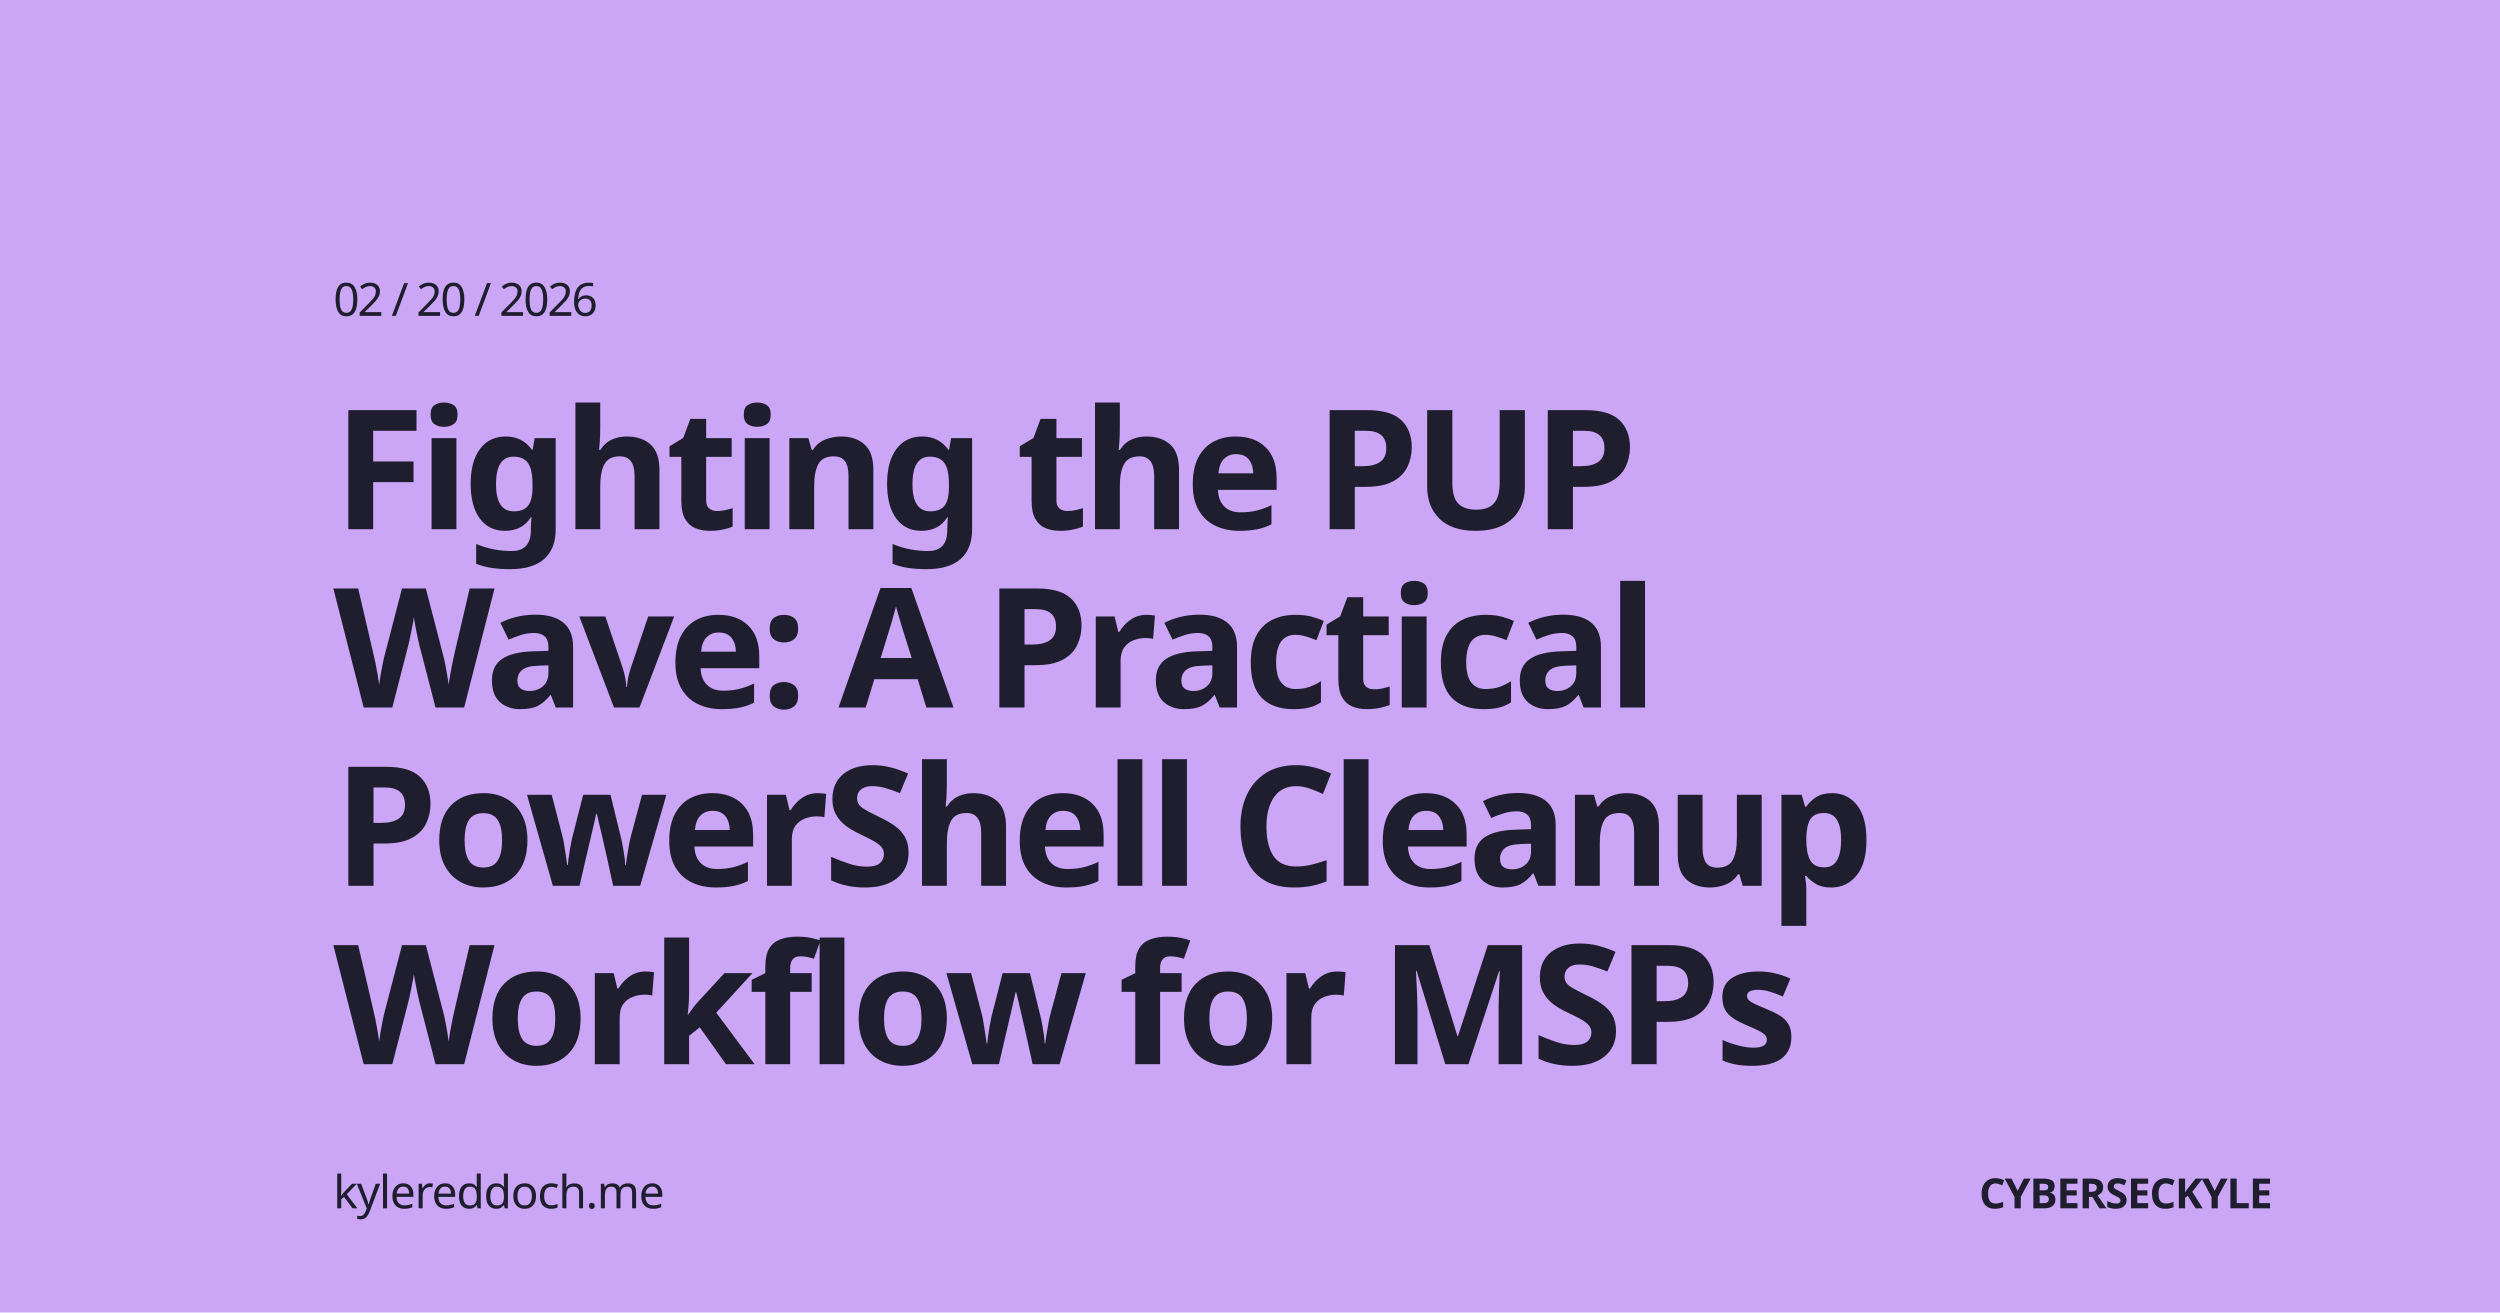
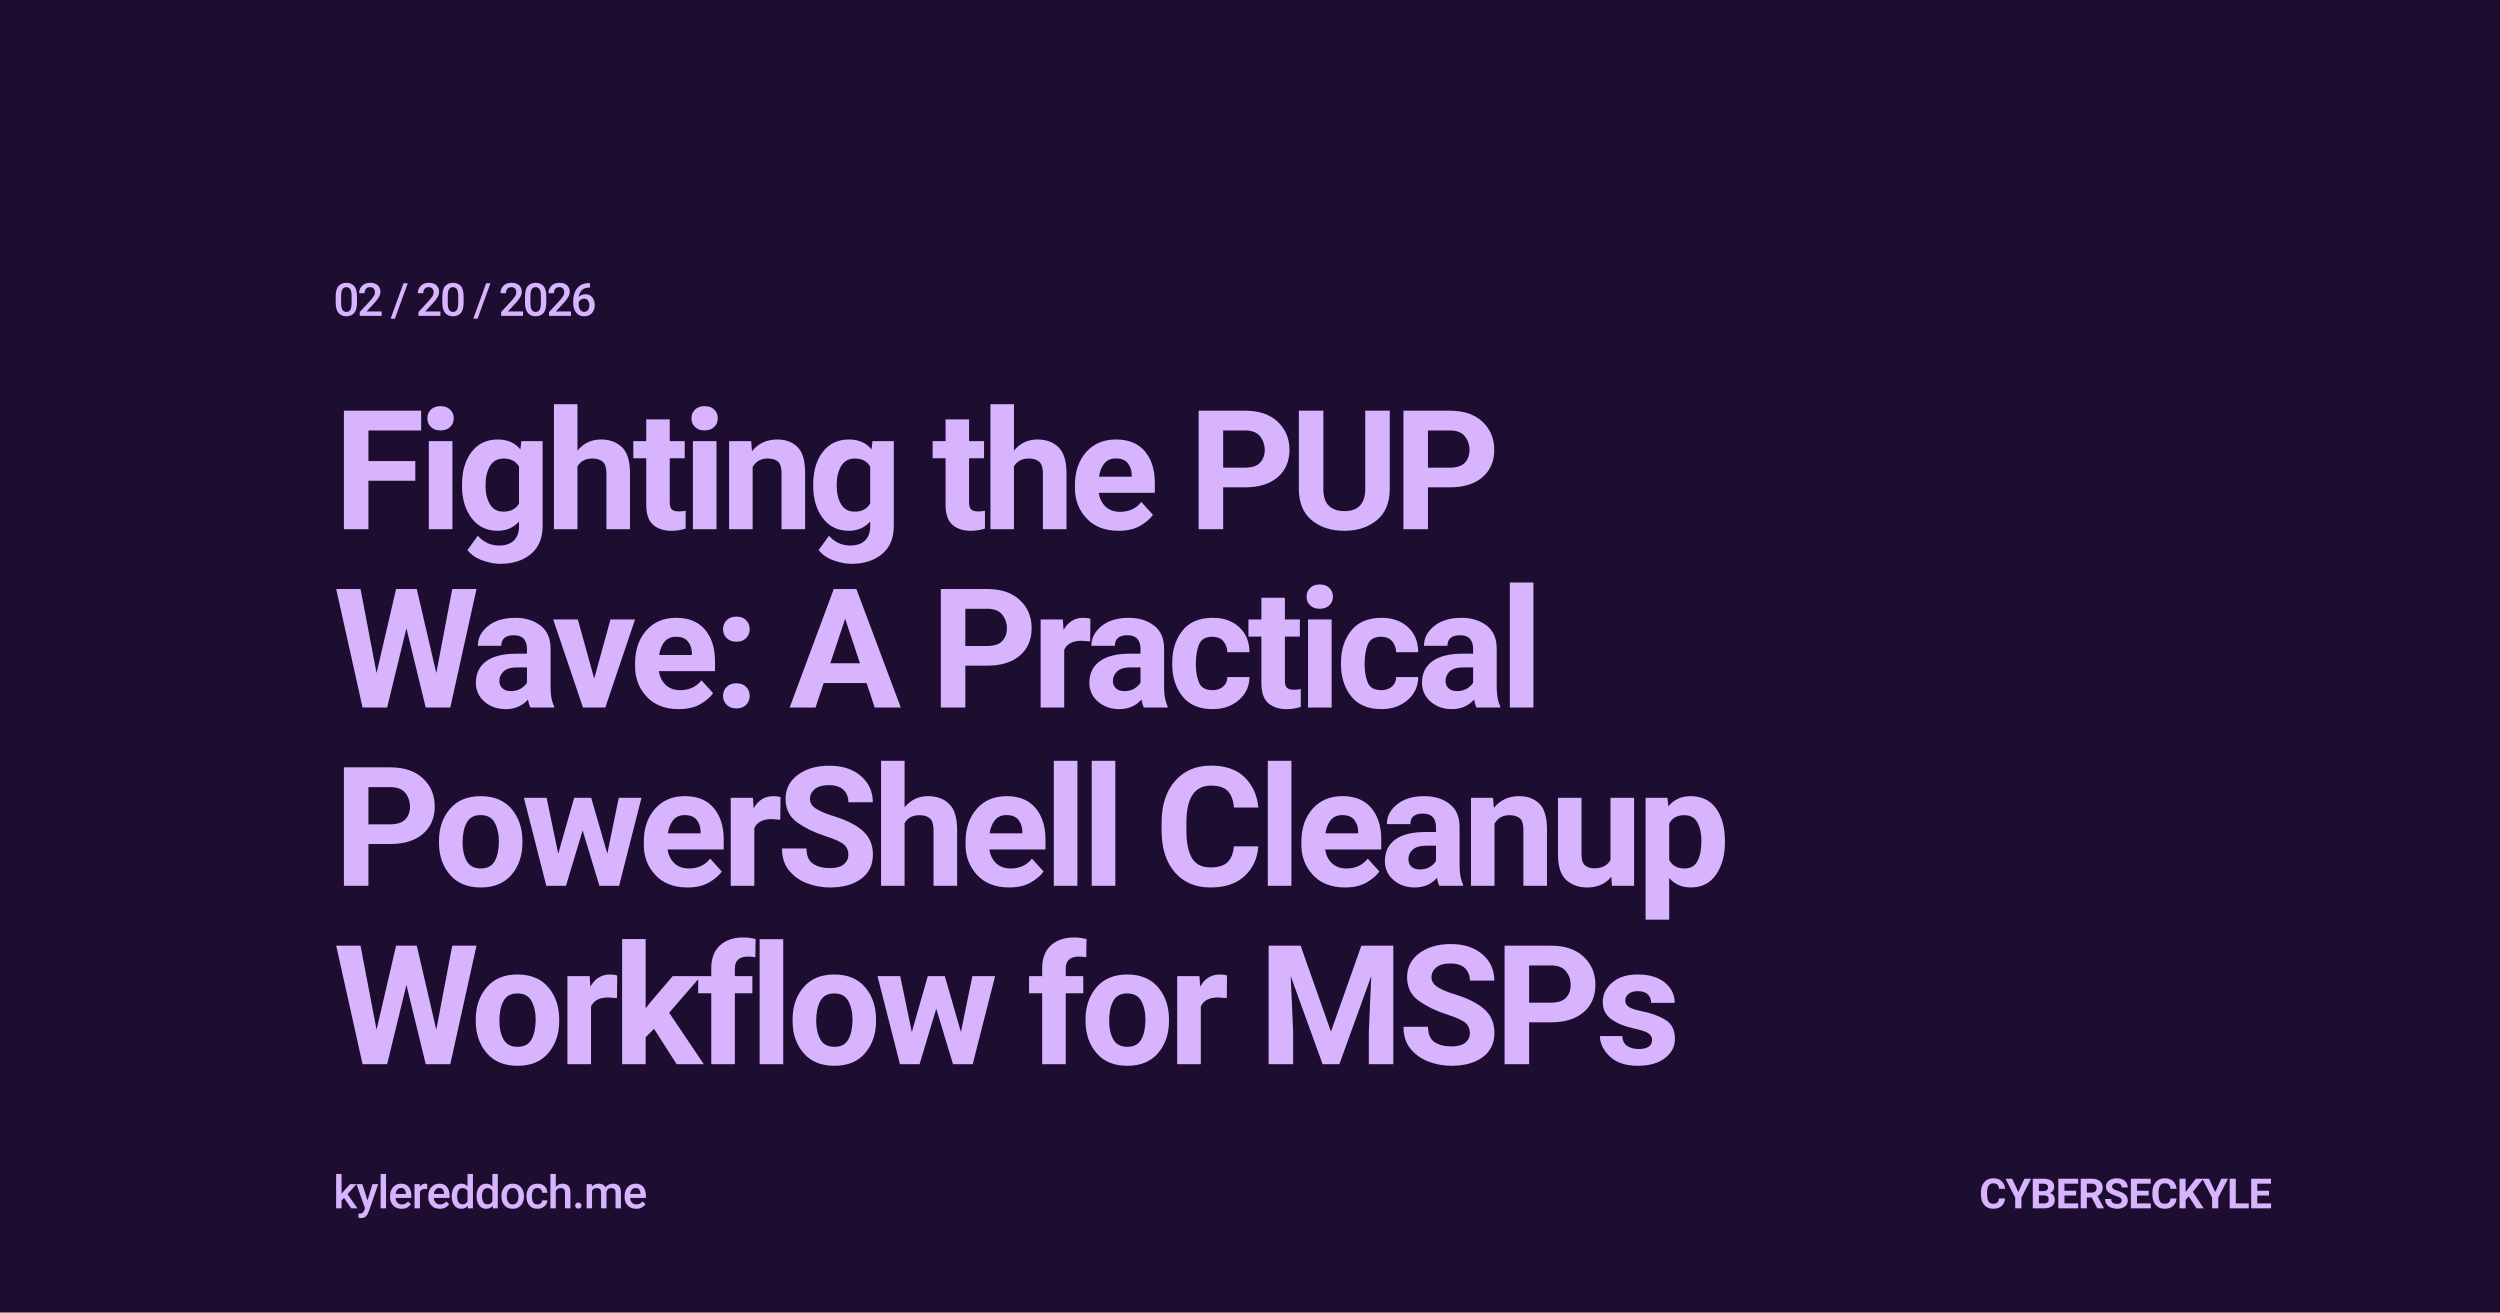
<svg xmlns="http://www.w3.org/2000/svg" width="1200" height="630" viewBox="0 0 1200 630" version="1.1">
-   <rect id="bg" width="100%" height="100%" opacity="1" fill="#cba6f7" />
-   <text font-family="'Atkinson Hyperlegible', Ubuntu, sans-serif" font-size="22" font-weight="500" fill="#1e1e2e" letter-spacing="-1">
+   <rect id="bg-base" width="100%" height="100%" opacity="1" fill="#0f0a1a" />
+   <rect id="bg-overlay" width="100%" height="100%" opacity="1" fill="rgb(88 28 135 / 0.2)" />
+   <text font-family="-apple-system, BlinkMacSystemFont, 'Segoe UI', Roboto, sans-serif, sans-serif" font-size="22" font-weight="500" fill="rgb(216 180 254)" letter-spacing="-1">
    <tspan x="160" y="151.6">
      02 / 20 / 2026
    </tspan>
  </text>
-   <text id="text" font-family="'Atkinson Hyperlegible', Ubuntu, sans-serif" font-size="80" font-weight="700" fill="#1e1e2e" letter-spacing="-3">
+   <text id="text" font-family="-apple-system, BlinkMacSystemFont, 'Segoe UI', Roboto, sans-serif, sans-serif" font-size="80" font-weight="700" fill="rgb(216 180 254)" letter-spacing="-3">
    <tspan x="160" y="254">
        Fighting the PUP
      </tspan>
    <tspan x="160" y="339.6">
        Wave: A Practical
      </tspan>
    <tspan x="160" y="425.2">
        PowerShell Cleanup
      </tspan>
    <tspan x="160" y="510.8">
        Workflow for MSPs
      </tspan>
  </text>
-   <text font-family="'Atkinson Hyperlegible', Ubuntu, sans-serif" font-size="22" font-weight="500" fill="#1e1e2e" letter-spacing="-0.5">
+   <text font-family="-apple-system, BlinkMacSystemFont, 'Segoe UI', Roboto, sans-serif, sans-serif" font-size="22" font-weight="500" fill="rgb(216 180 254)" letter-spacing="-0.5">
    <tspan x="160" y="580">kylereddoch.me</tspan>
  </text>
-   <text font-family="'Atkinson Hyperlegible', Ubuntu, sans-serif" font-size="20" font-weight="600" fill="#1e1e2e" letter-spacing="-0.5">
+   <text font-family="-apple-system, BlinkMacSystemFont, 'Segoe UI', Roboto, sans-serif, sans-serif" font-size="20" font-weight="600" fill="rgb(216 180 254)" letter-spacing="-0.5">
    <tspan x="950" y="580">CYBERSECKYLE</tspan>
  </text>
</svg>
